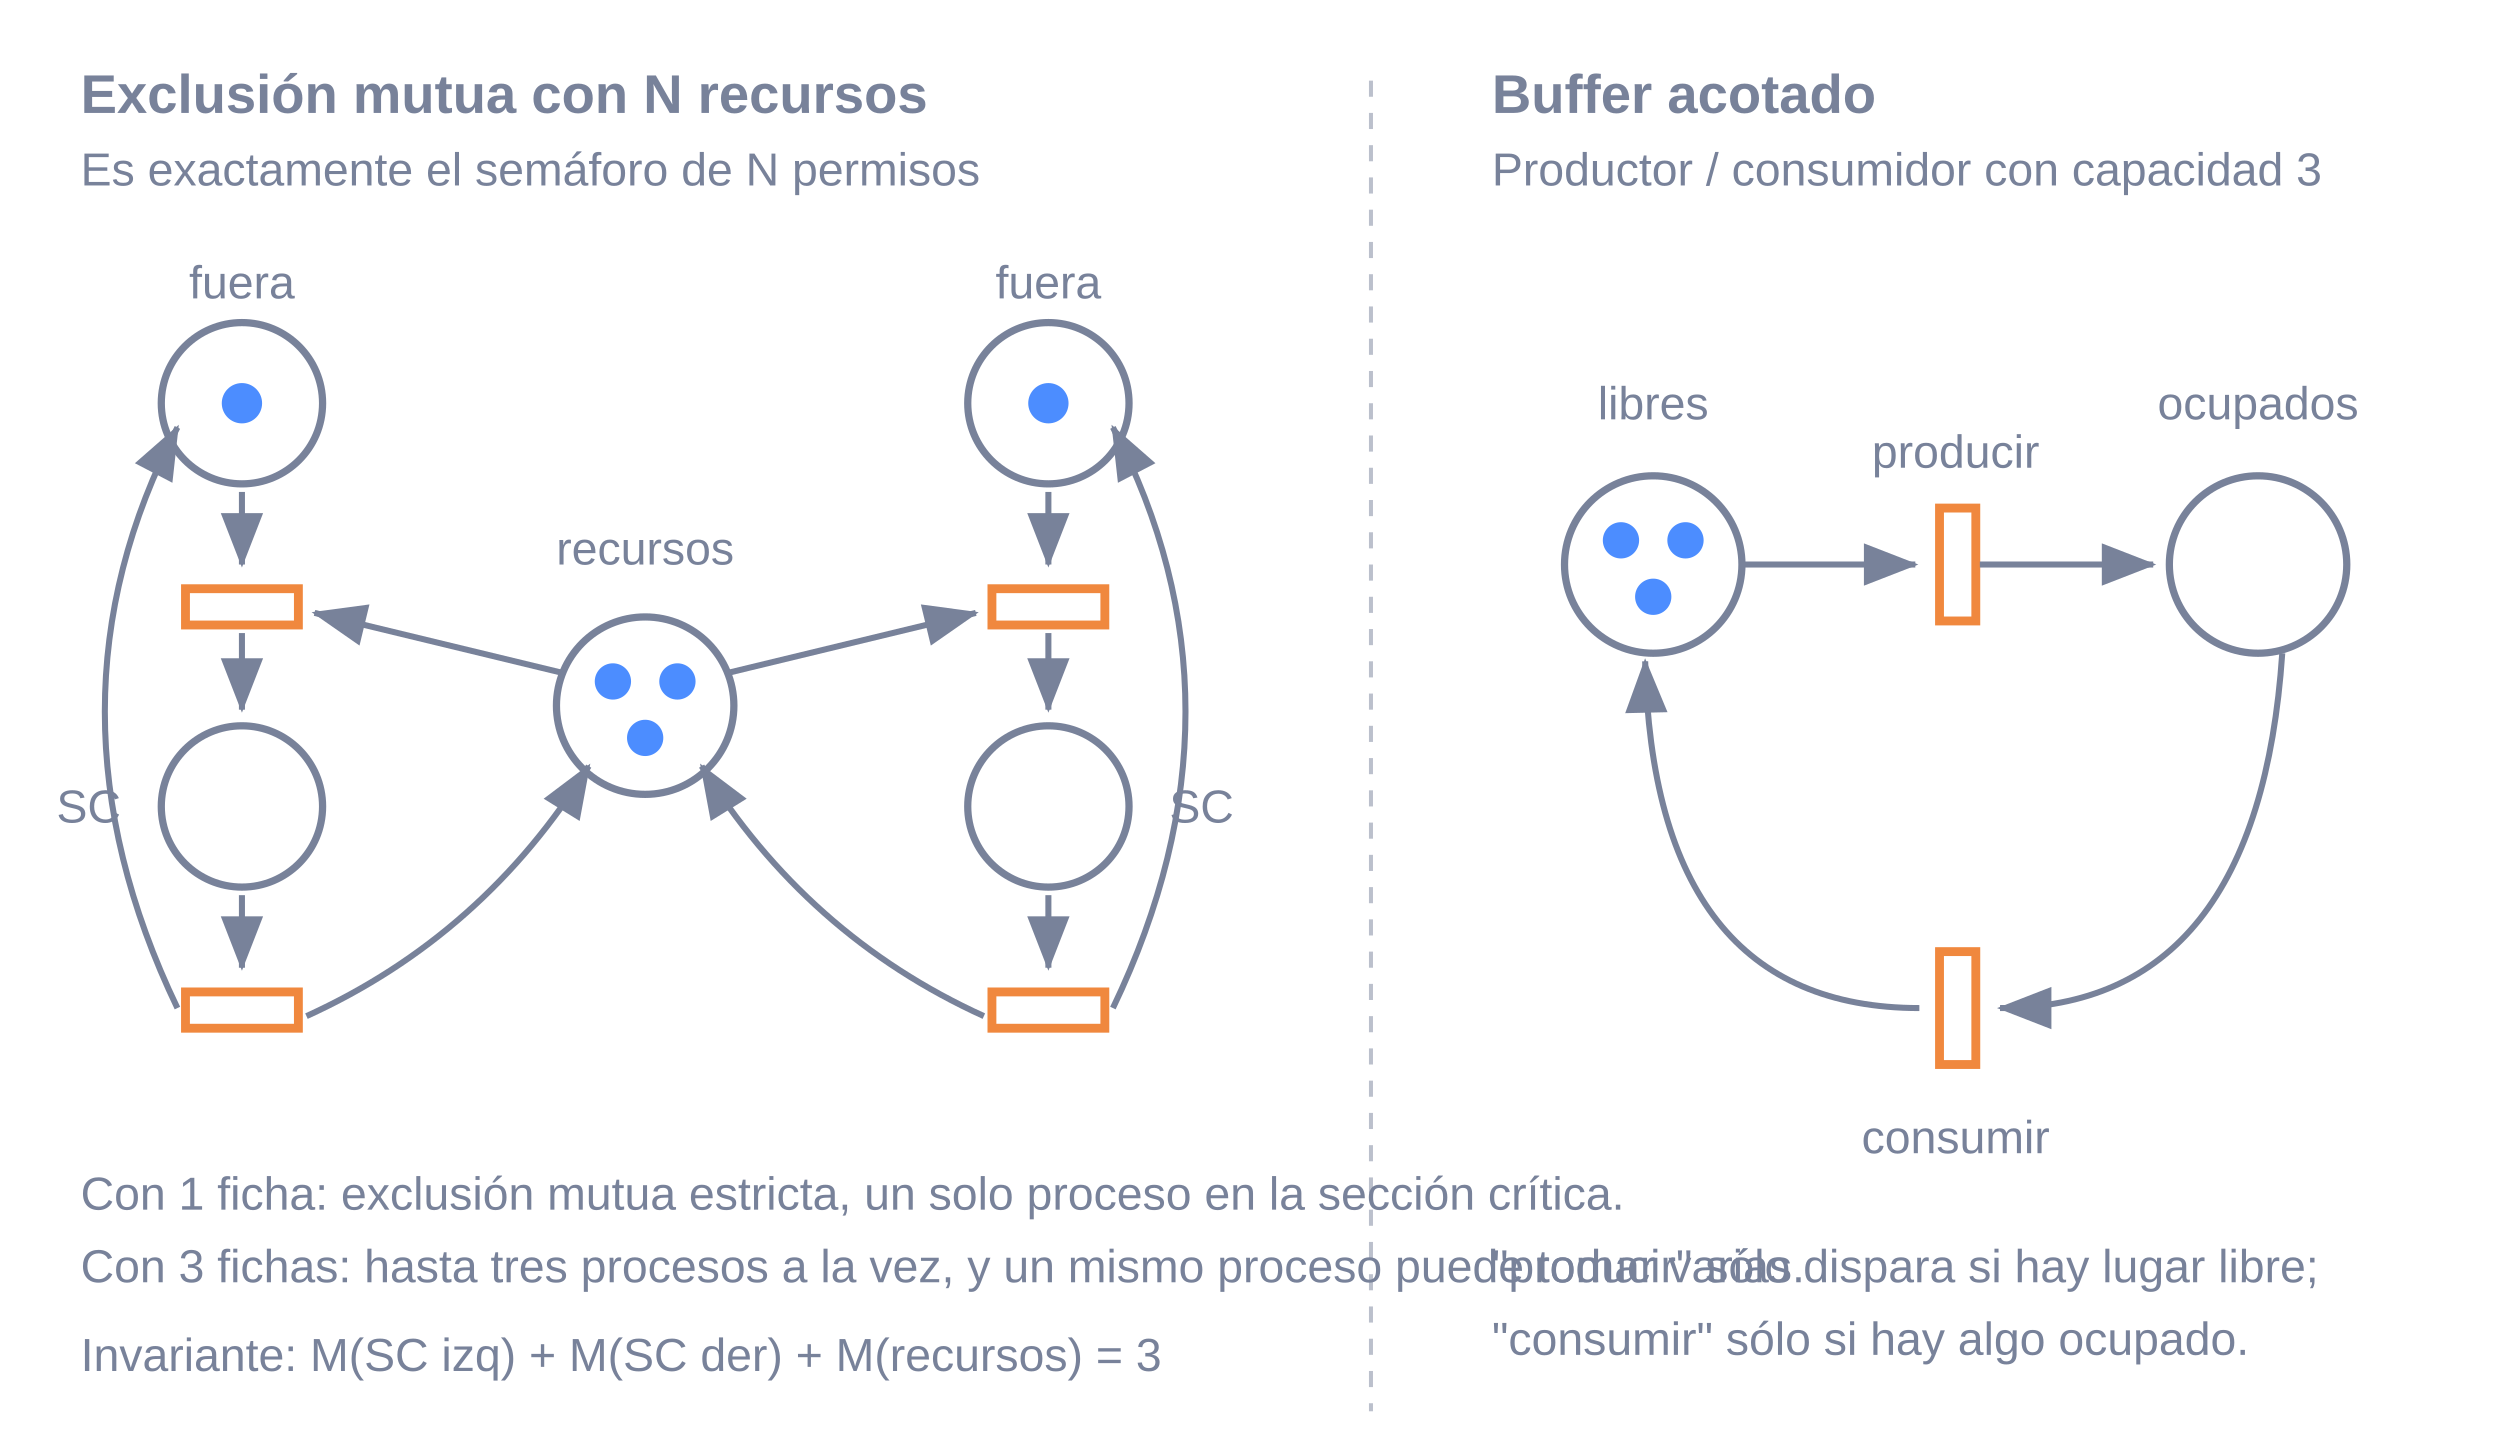
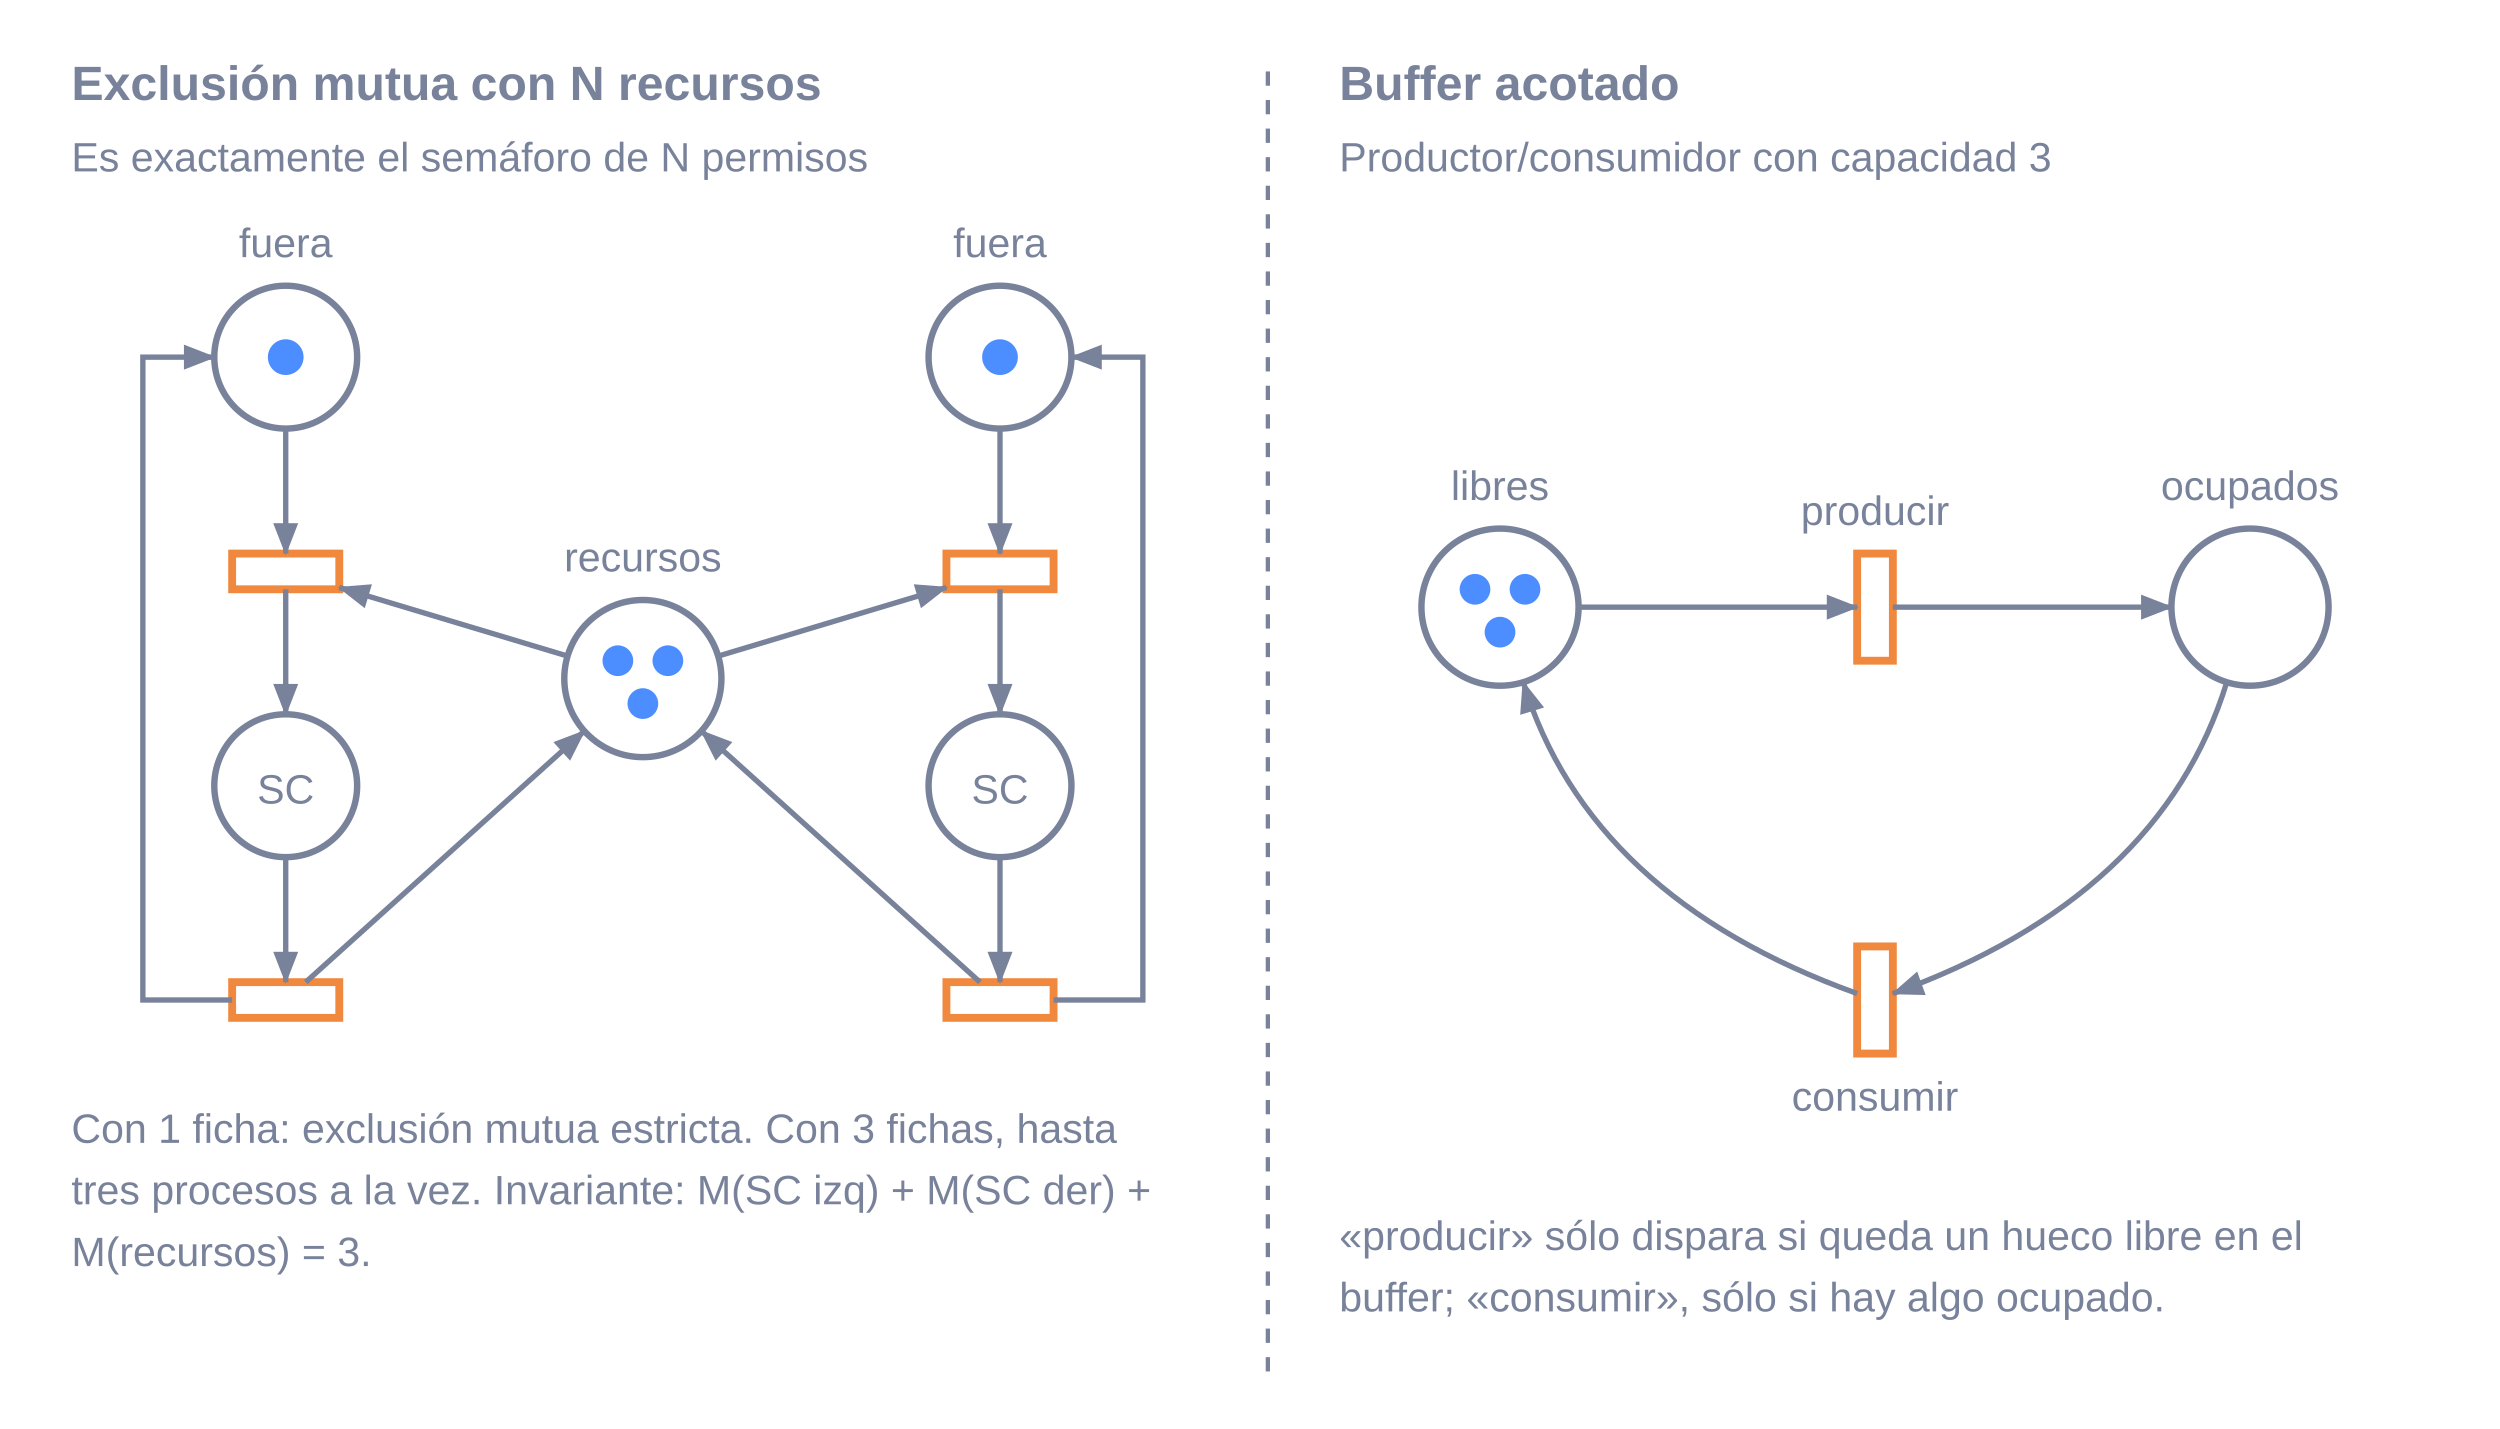
- <svg xmlns="http://www.w3.org/2000/svg" width="620" height="360" viewBox="0 0 620 360" version="1.1">
-   <style>
-     text { font-family: "Segoe UI", "Helvetica Neue", Arial, sans-serif; fill: #78829a; }
-     .tit { font-size: 13.5px; font-weight: 600; }
-     .cap { font-size: 11.5px; }
-     .lb  { font-size: 11.5px; text-anchor: middle; }
-     .pl  { fill: none; stroke: #78829a; stroke-width: 1.8; }
-     .tr  { fill: none; stroke: #f0883e; stroke-width: 2.2; }
-     .tk  { fill: #4c8dff; }
-     .edge { fill: none; stroke: #78829a; stroke-width: 1.5; marker-end: url(#ah); }
-   </style>
+ <svg xmlns="http://www.w3.org/2000/svg" width="700" height="400" viewBox="0 0 700 400" version="1.1">
+   <style>text { font-family: "Segoe UI", "Helvetica Neue", Arial, sans-serif; }</style>
  <defs>
-     <marker id="ah" markerWidth="9" markerHeight="7" refX="8.5" refY="3.5" orient="auto">
+     <marker id="ah-78829a" markerWidth="9" markerHeight="7" refX="8.5" refY="3.5" orient="auto" markerUnits="userSpaceOnUse">
      <polygon points="0 0, 9 3.5, 0 7" fill="#78829a" />
    </marker>
  </defs>
-   <text class="tit" x="20" y="28" fill="#ff6b6b">Exclusión mutua con N recursos</text>
-   <text class="cap" x="20" y="46">Es exactamente el semáforo de N permisos</text>
-   <circle class="pl" cx="60" cy="100" r="20" />
-   <circle class="tk" cx="60" cy="100" r="5" />
-   <text class="lb" x="60" y="74">fuera</text>
-   <rect class="tr" x="46" y="146" width="28" height="9" />
-   <circle class="pl" cx="60" cy="200" r="20" />
-   <text class="lb" x="22" y="204">SC</text>
-   <rect class="tr" x="46" y="246" width="28" height="9" />
-   <circle class="pl" cx="160" cy="175" r="22" />
-   <circle class="tk" cx="152" cy="169" r="4.5" />
-   <circle class="tk" cx="168" cy="169" r="4.5" />
-   <circle class="tk" cx="160" cy="183" r="4.5" />
-   <text class="lb" x="160" y="140">recursos</text>
-   <circle class="pl" cx="260" cy="100" r="20" />
-   <circle class="tk" cx="260" cy="100" r="5" />
-   <text class="lb" x="260" y="74">fuera</text>
-   <rect class="tr" x="246" y="146" width="28" height="9" />
-   <circle class="pl" cx="260" cy="200" r="20" />
-   <text class="lb" x="298" y="204">SC</text>
-   <rect class="tr" x="246" y="246" width="28" height="9" />
-   <line class="edge" x1="60" y1="122" x2="60" y2="140" />
-   <line class="edge" x1="60" y1="157" x2="60" y2="176" />
-   <line class="edge" x1="60" y1="222" x2="60" y2="240" />
-   <path class="edge" d="M 44 250 Q 8 175 44 106" />
-   <line class="edge" x1="260" y1="122" x2="260" y2="140" />
-   <line class="edge" x1="260" y1="157" x2="260" y2="176" />
-   <line class="edge" x1="260" y1="222" x2="260" y2="240" />
-   <path class="edge" d="M 276 250 Q 312 175 276 106" />
-   <line class="edge" x1="140" y1="167" x2="78" y2="152" />
-   <line class="edge" x1="180" y1="167" x2="242" y2="152" />
-   <path class="edge" d="M 76 252 Q 120 232 146 190" />
-   <path class="edge" d="M 244 252 Q 200 232 174 190" />
-   <text class="cap" x="20" y="300">Con 1 ficha: exclusión mutua estricta, un solo proceso en la sección crítica.</text>
-   <text class="cap" x="20" y="318">Con 3 fichas: hasta tres procesos a la vez, y un mismo proceso puede tomar varias.</text>
-   <text class="cap" x="20" y="340" fill="#3fb950">Invariante: M(SC izq) + M(SC der) + M(recursos) = 3</text>
-   <line x1="340" y1="20" x2="340" y2="350" stroke="#78829a" stroke-width="1" stroke-dasharray="4 4" opacity="0.5" />
-   <text class="tit" x="370" y="28" fill="#c86bd8">Buffer acotado</text>
-   <text class="cap" x="370" y="46">Productor / consumidor con capacidad 3</text>
-   <circle class="pl" cx="410" cy="140" r="22" />
-   <circle class="tk" cx="402" cy="134" r="4.5" />
-   <circle class="tk" cx="418" cy="134" r="4.5" />
-   <circle class="tk" cx="410" cy="148" r="4.5" />
-   <text class="lb" x="410" y="104">libres</text>
-   <circle class="pl" cx="560" cy="140" r="22" />
-   <text class="lb" x="560" y="104">ocupados</text>
-   <rect class="tr" x="481" y="126" width="9" height="28" />
-   <text class="lb" x="485" y="116" fill="#f0883e">producir</text>
-   <rect class="tr" x="481" y="236" width="9" height="28" />
-   <text class="lb" x="485" y="286" fill="#f0883e">consumir</text>
-   <line class="edge" x1="432" y1="140" x2="475" y2="140" />
-   <line class="edge" x1="491" y1="140" x2="534" y2="140" />
-   <path class="edge" d="M 566 162 Q 560 250 496 250" />
-   <path class="edge" d="M 476 250 Q 410 250 408 164" />
-   <text class="cap" x="370" y="318">"producir" sólo dispara si hay lugar libre;</text>
-   <text class="cap" x="370" y="336">"consumir" sólo si hay algo ocupado.</text>
+   <text x="20.0" y="28.0" text-anchor="start" style="font-size:13.5px;fill:#78829a;font-weight:600">Exclusión mutua con N recursos</text>
+   <text x="20.0" y="48.0" text-anchor="start" style="font-size:11.5px;fill:#78829a">Es exactamente el semáforo de N permisos</text>
+   <circle cx="80" cy="100" r="20" fill="none" stroke="#78829a" stroke-width="1.8" />
+   <circle cx="80" cy="100" r="5" fill="#4c8dff" />
+   <text x="80.0" y="72.0" text-anchor="middle" style="font-size:11.5px;fill:#78829a">fuera</text>
+   <rect x="65.0" y="155.0" width="30" height="10" fill="none" stroke="#f0883e" stroke-width="2.2" />
+   <circle cx="80" cy="220" r="20" fill="none" stroke="#78829a" stroke-width="1.8" />
+   <text x="80.0" y="225.0" text-anchor="middle" style="font-size:11.5px;fill:#78829a">SC</text>
+   <rect x="65.0" y="275.0" width="30" height="10" fill="none" stroke="#f0883e" stroke-width="2.2" />
+   <circle cx="180" cy="190" r="22" fill="none" stroke="#78829a" stroke-width="1.8" />
+   <circle cx="173" cy="185" r="4.3" fill="#4c8dff" />
+   <circle cx="187" cy="185" r="4.3" fill="#4c8dff" />
+   <circle cx="180" cy="197" r="4.3" fill="#4c8dff" />
+   <text x="180.0" y="160.0" text-anchor="middle" style="font-size:11.5px;fill:#78829a">recursos</text>
+   <circle cx="280" cy="100" r="20" fill="none" stroke="#78829a" stroke-width="1.8" />
+   <circle cx="280" cy="100" r="5" fill="#4c8dff" />
+   <text x="280.0" y="72.0" text-anchor="middle" style="font-size:11.5px;fill:#78829a">fuera</text>
+   <rect x="265.0" y="155.0" width="30" height="10" fill="none" stroke="#f0883e" stroke-width="2.2" />
+   <circle cx="280" cy="220" r="20" fill="none" stroke="#78829a" stroke-width="1.8" />
+   <text x="280.0" y="225.0" text-anchor="middle" style="font-size:11.5px;fill:#78829a">SC</text>
+   <rect x="265.0" y="275.0" width="30" height="10" fill="none" stroke="#f0883e" stroke-width="2.2" />
+   <path d="M 80.0 120.0 L 80.0 155.0" fill="none" stroke="#78829a" stroke-width="1.5" marker-end="url(#ah-78829a)" />
+   <path d="M 80.0 165.0 L 80.0 200.0" fill="none" stroke="#78829a" stroke-width="1.5" marker-end="url(#ah-78829a)" />
+   <path d="M 80.0 240.0 L 80.0 275.0" fill="none" stroke="#78829a" stroke-width="1.5" marker-end="url(#ah-78829a)" />
+   <path d="M 280.0 120.0 L 280.0 155.0" fill="none" stroke="#78829a" stroke-width="1.5" marker-end="url(#ah-78829a)" />
+   <path d="M 280.0 165.0 L 280.0 200.0" fill="none" stroke="#78829a" stroke-width="1.5" marker-end="url(#ah-78829a)" />
+   <path d="M 280.0 240.0 L 280.0 275.0" fill="none" stroke="#78829a" stroke-width="1.5" marker-end="url(#ah-78829a)" />
+   <path d="M 158.9 183.7 L 95.0 164.5" fill="none" stroke="#78829a" stroke-width="1.5" marker-end="url(#ah-78829a)" />
+   <path d="M 201.1 183.7 L 265.0 164.5" fill="none" stroke="#78829a" stroke-width="1.5" marker-end="url(#ah-78829a)" />
+   <path d="M 85.6 275.0 L 163.6 204.7" fill="none" stroke="#78829a" stroke-width="1.5" marker-end="url(#ah-78829a)" />
+   <path d="M 274.4 275.0 L 196.4 204.7" fill="none" stroke="#78829a" stroke-width="1.5" marker-end="url(#ah-78829a)" />
+   <path d="M 65.0 280.0 L 40.0 280.0 L 40.0 100.0 L 60.0 100.0" fill="none" stroke="#78829a" stroke-width="1.5" marker-end="url(#ah-78829a)" />
+   <path d="M 295.0 280.0 L 320.0 280.0 L 320.0 100.0 L 300.0 100.0" fill="none" stroke="#78829a" stroke-width="1.5" marker-end="url(#ah-78829a)" />
+   <text x="20.0" y="320.0" text-anchor="start" style="font-size:11.5px;fill:#78829a">Con 1 ficha: exclusión mutua estricta. Con 3 fichas, hasta</text>
+   <text x="20.0" y="337.2" text-anchor="start" style="font-size:11.5px;fill:#78829a">tres procesos a la vez. Invariante: M(SC izq) + M(SC der) +</text>
+   <text x="20.0" y="354.5" text-anchor="start" style="font-size:11.5px;fill:#78829a">M(recursos) = 3.</text>
+   <line x1="355.0" y1="20.0" x2="355.0" y2="385.0" stroke="#78829a" stroke-width="1.2" stroke-dasharray="4 4" />
+   <text x="375.0" y="28.0" text-anchor="start" style="font-size:13.5px;fill:#78829a;font-weight:600">Buffer acotado</text>
+   <text x="375.0" y="48.0" text-anchor="start" style="font-size:11.5px;fill:#78829a">Productor/consumidor con capacidad 3</text>
+   <circle cx="420" cy="170" r="22" fill="none" stroke="#78829a" stroke-width="1.8" />
+   <circle cx="413" cy="165" r="4.3" fill="#4c8dff" />
+   <circle cx="427" cy="165" r="4.3" fill="#4c8dff" />
+   <circle cx="420" cy="177" r="4.3" fill="#4c8dff" />
+   <text x="420.0" y="140.0" text-anchor="middle" style="font-size:11.5px;fill:#78829a">libres</text>
+   <rect x="520.0" y="155.0" width="10" height="30" fill="none" stroke="#f0883e" stroke-width="2.2" />
+   <text x="525.0" y="147.0" text-anchor="middle" style="font-size:11.5px;fill:#78829a">producir</text>
+   <circle cx="630" cy="170" r="22" fill="none" stroke="#78829a" stroke-width="1.8" />
+   <text x="630.0" y="140.0" text-anchor="middle" style="font-size:11.5px;fill:#78829a">ocupados</text>
+   <rect x="520.0" y="265.0" width="10" height="30" fill="none" stroke="#f0883e" stroke-width="2.2" />
+   <text x="525.0" y="311.0" text-anchor="middle" style="font-size:11.5px;fill:#78829a">consumir</text>
+   <path d="M 442.0 170.0 L 520.0 170.0" fill="none" stroke="#78829a" stroke-width="1.5" marker-end="url(#ah-78829a)" />
+   <path d="M 530.0 170.0 L 608.0 170.0" fill="none" stroke="#78829a" stroke-width="1.5" marker-end="url(#ah-78829a)" />
+   <path d="M 623.5 191.0 Q 605.0 251.2 530.0 278.2" fill="none" stroke="#78829a" stroke-width="1.5" marker-end="url(#ah-78829a)" />
+   <path d="M 520.0 278.2 Q 445.0 251.2 426.5 191.0" fill="none" stroke="#78829a" stroke-width="1.5" marker-end="url(#ah-78829a)" />
+   <text x="375.0" y="350.0" text-anchor="start" style="font-size:11.5px;fill:#78829a">«producir» sólo dispara si queda un hueco libre en el</text>
+   <text x="375.0" y="367.2" text-anchor="start" style="font-size:11.5px;fill:#78829a">buffer; «consumir», sólo si hay algo ocupado.</text>
</svg>
